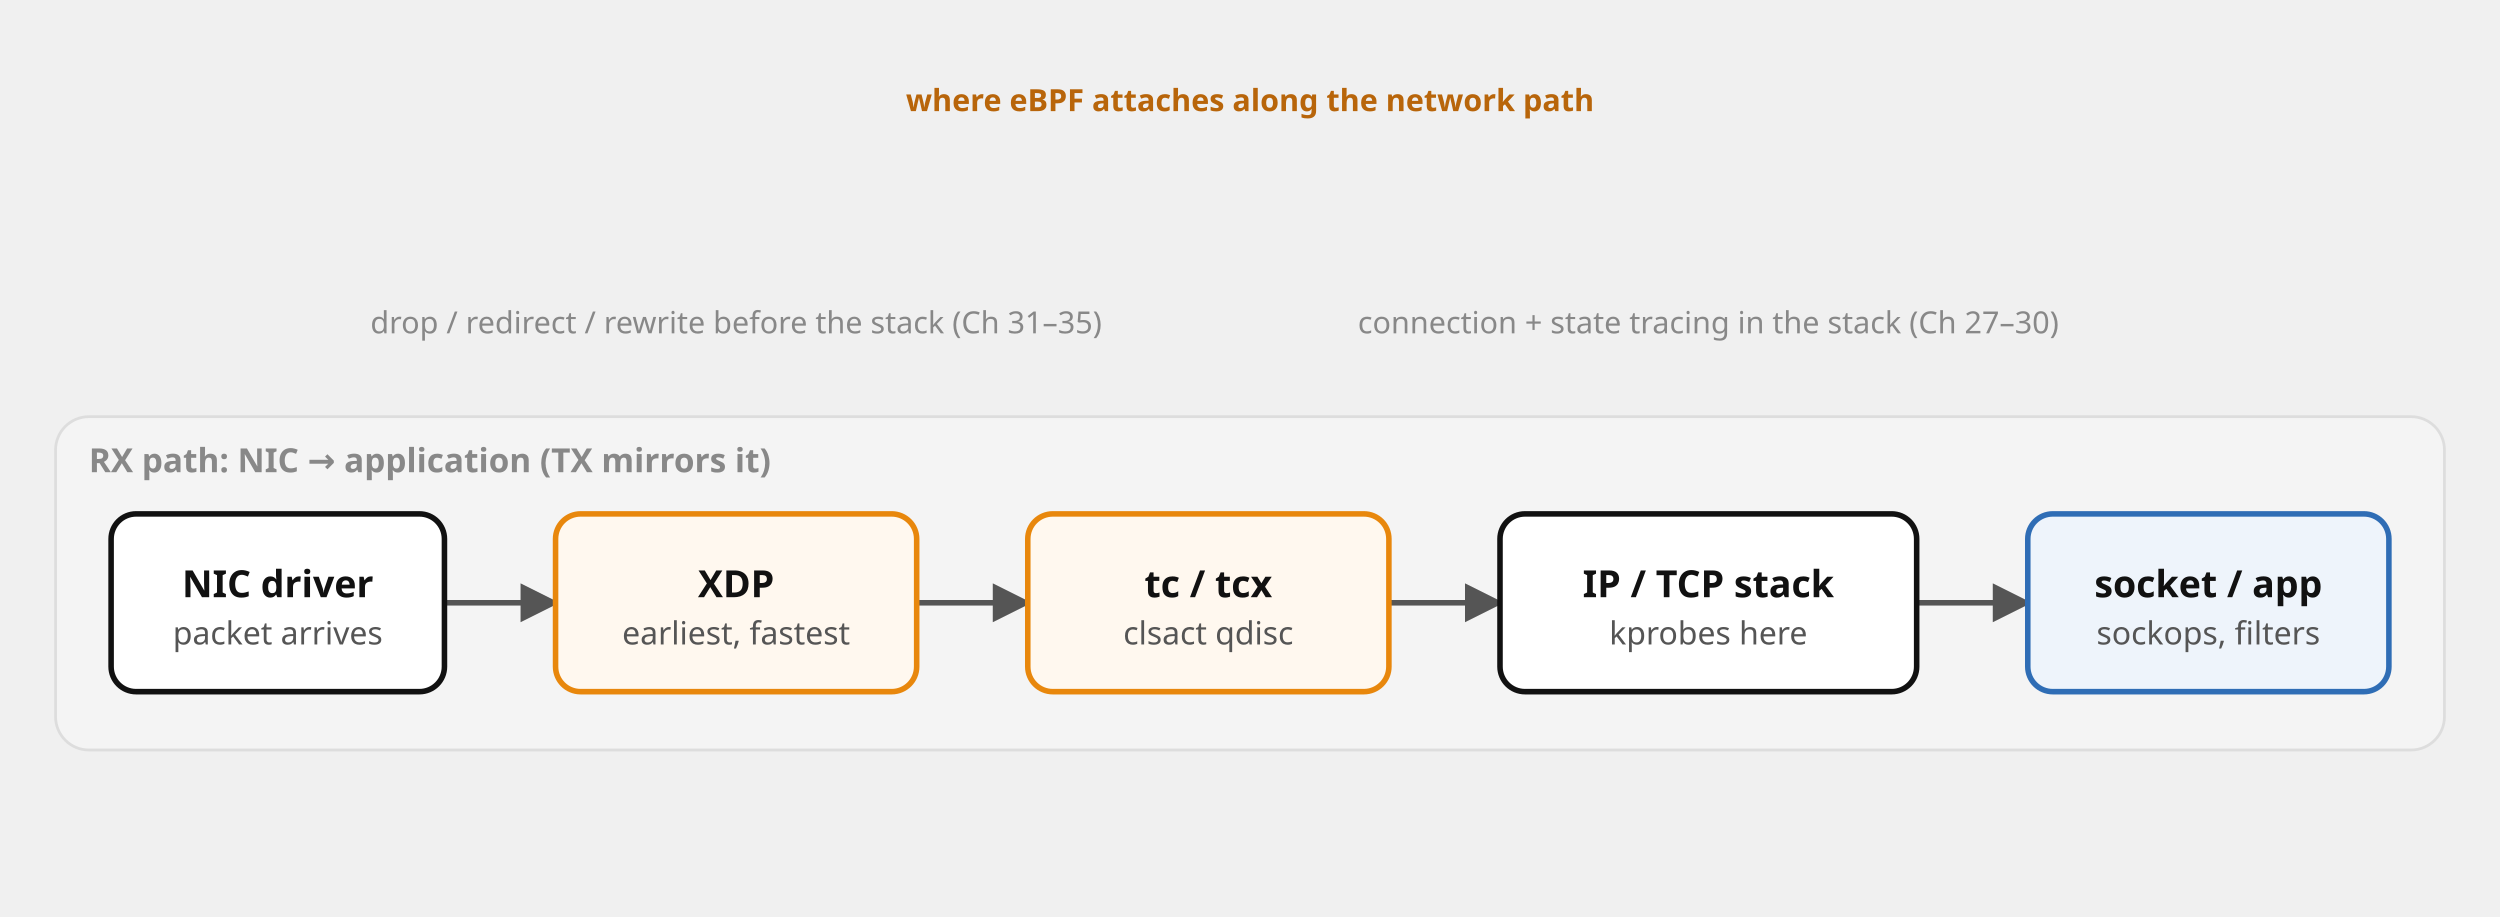
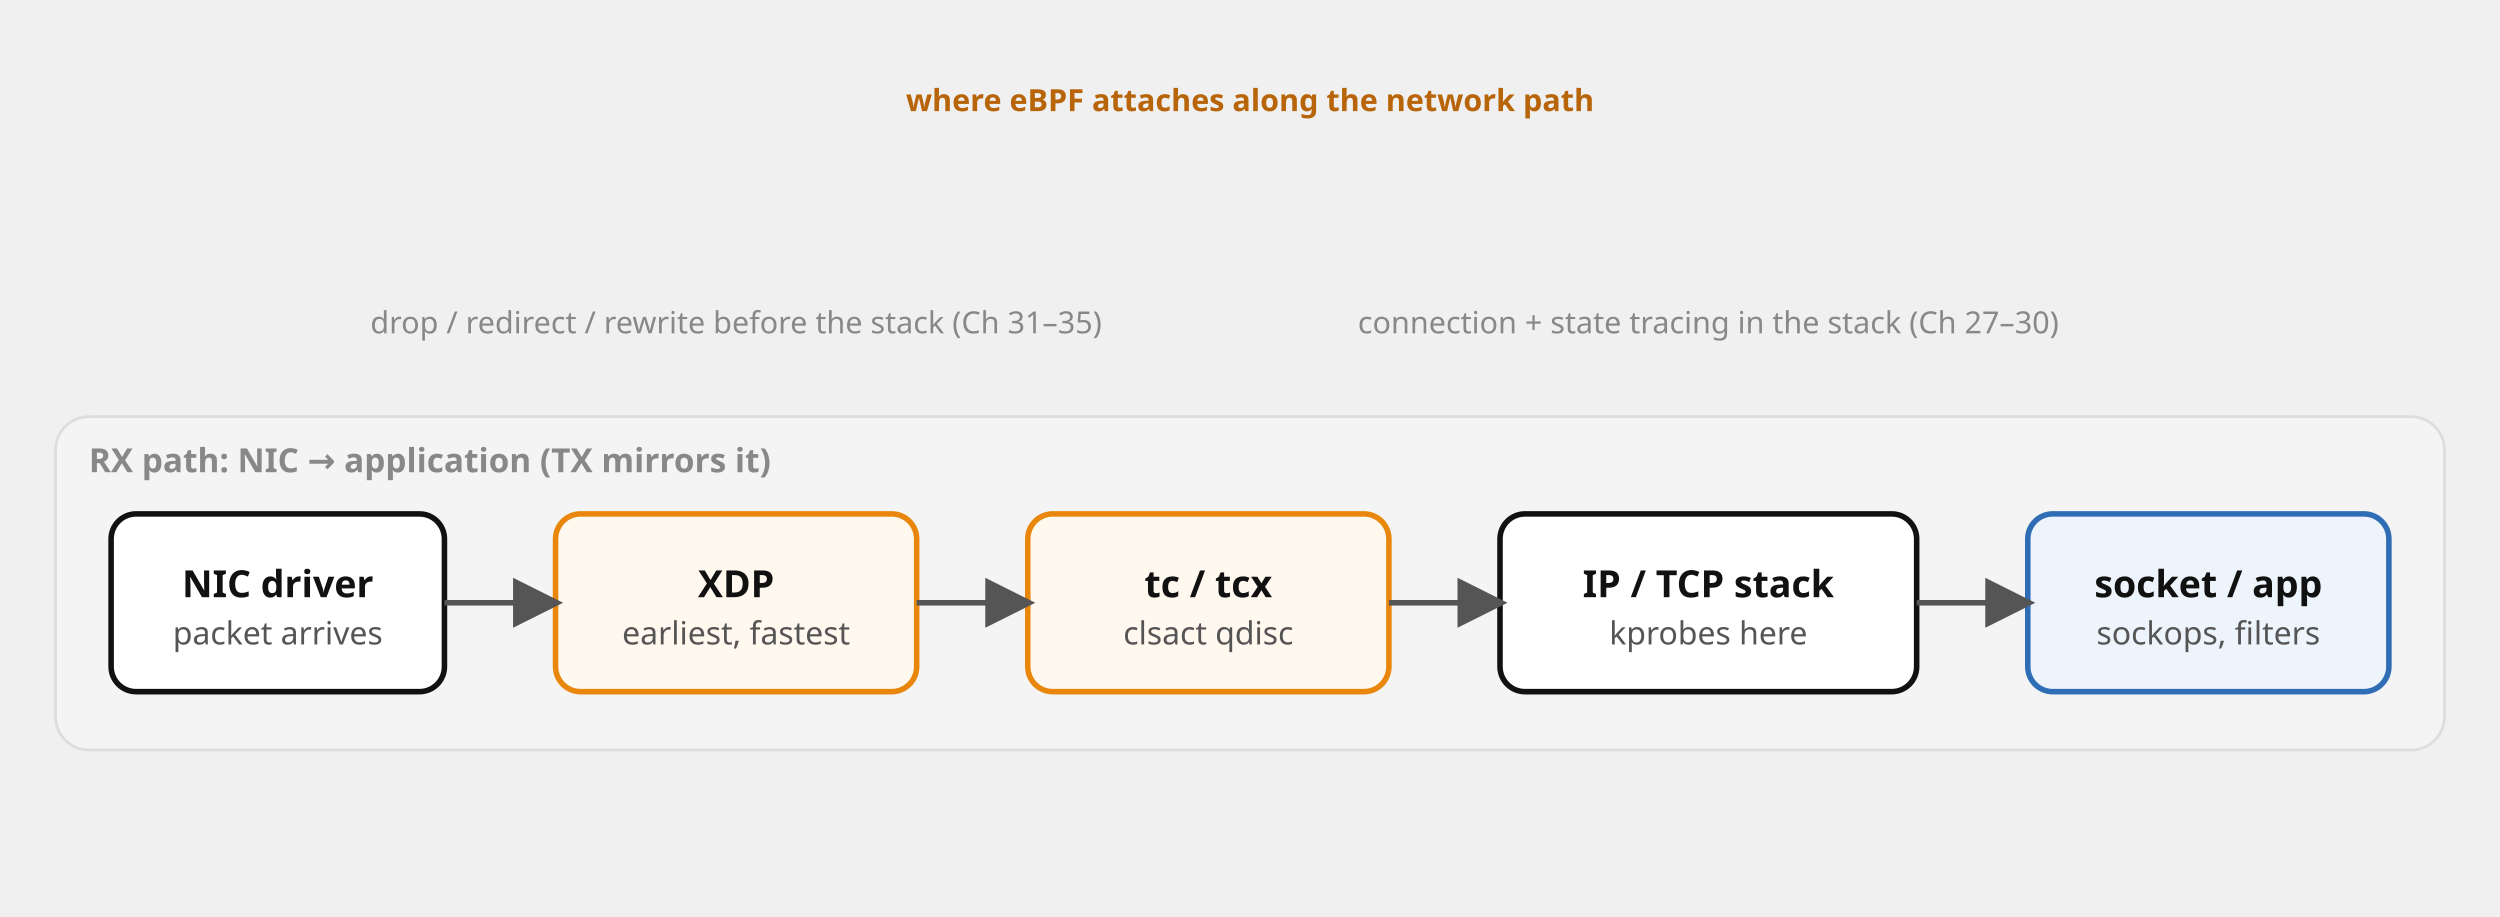
<svg xmlns="http://www.w3.org/2000/svg" viewBox="0 0 900 330" font-family="'Red Hat Text', system-ui, sans-serif" role="img">
  <defs>
-     <marker id="a" viewBox="0 0 10 10" refX="9" refY="5" markerWidth="7" markerHeight="7" orient="auto-start-reverse">
+     <marker id="a" viewBox="0 0 10 10" refX="8.5" refY="5" markerWidth="9" markerHeight="9" orient="auto-start-reverse">
      <path d="M0,0 L10,5 L0,10 z" fill="#555" />
    </marker>
-     <marker id="am" viewBox="0 0 10 10" refX="9" refY="5" markerWidth="7" markerHeight="7" orient="auto-start-reverse">
+     <marker id="am" viewBox="0 0 10 10" refX="8.5" refY="5" markerWidth="9" markerHeight="9" orient="auto-start-reverse">
      <path d="M0,0 L10,5 L0,10 z" fill="#b8650a" />
    </marker>
  </defs>
  <rect x="20" y="150" width="860" height="120" rx="12" fill="#f4f4f4" stroke="#ddd" />
  <text x="32" y="170" font-size="12" font-weight="700" fill="#888">RX path: NIC → application (TX mirrors it)</text>
-   <path d="M160,217 L200,217" fill="none" stroke="#555" stroke-width="2" marker-end="url(#a)" />
-   <path d="M330,217 L370,217" fill="none" stroke="#555" stroke-width="2" marker-end="url(#a)" />
-   <path d="M500,217 L540,217" fill="none" stroke="#555" stroke-width="2" marker-end="url(#a)" />
-   <path d="M690,217 L730,217" fill="none" stroke="#555" stroke-width="2" marker-end="url(#a)" />
  <rect x="40" y="185" width="120" height="64" rx="9" fill="#ffffff" stroke="#111111" stroke-width="2" />
  <text x="100.0" y="215.0" font-size="13.5" font-weight="700" fill="#111111" text-anchor="middle">NIC driver</text>
  <text x="100.0" y="232.0" font-size="11.5" fill="#555555" text-anchor="middle">packet arrives</text>
  <rect x="200" y="185" width="130" height="64" rx="9" fill="#fff8ef" stroke="#e8870c" stroke-width="2" />
  <text x="265.0" y="215.0" font-size="13.5" font-weight="700" fill="#111111" text-anchor="middle">XDP</text>
  <text x="265.0" y="232.0" font-size="11.5" fill="#555555" text-anchor="middle">earliest, fastest</text>
  <rect x="370" y="185" width="130" height="64" rx="9" fill="#fff8ef" stroke="#e8870c" stroke-width="2" />
  <text x="435.0" y="215.0" font-size="13.5" font-weight="700" fill="#111111" text-anchor="middle">tc / tcx</text>
  <text x="435.0" y="232.0" font-size="11.5" fill="#555555" text-anchor="middle">clsact qdisc</text>
  <rect x="540" y="185" width="150" height="64" rx="9" fill="#ffffff" stroke="#111111" stroke-width="2" />
  <text x="615.0" y="215.0" font-size="13.5" font-weight="700" fill="#111111" text-anchor="middle">IP / TCP stack</text>
  <text x="615.0" y="232.0" font-size="11.5" fill="#555555" text-anchor="middle">kprobes here</text>
  <rect x="730" y="185" width="130" height="64" rx="9" fill="#eef4fb" stroke="#2f6db5" stroke-width="2" />
  <text x="795.0" y="215.0" font-size="13.5" font-weight="700" fill="#111111" text-anchor="middle">socket / app</text>
  <text x="795.0" y="232.0" font-size="11.5" fill="#555555" text-anchor="middle">sockops, filters</text>
  <text x="450" y="40" font-size="11" fill="#b8650a" text-anchor="middle" font-weight="700">where eBPF attaches along the network path</text>
  <text x="265" y="120" font-size="11" fill="#888" text-anchor="middle">drop / redirect / rewrite before the stack (Ch 31–35)</text>
  <text x="615" y="120" font-size="11" fill="#888" text-anchor="middle">connection + state tracing in the stack (Ch 27–30)</text>
+   <path d="M160,217 L200,217" fill="none" stroke="#555" stroke-width="2" marker-end="url(#a)" />
+   <path d="M330,217 L370,217" fill="none" stroke="#555" stroke-width="2" marker-end="url(#a)" />
+   <path d="M500,217 L540,217" fill="none" stroke="#555" stroke-width="2" marker-end="url(#a)" />
+   <path d="M690,217 L730,217" fill="none" stroke="#555" stroke-width="2" marker-end="url(#a)" />
</svg>
